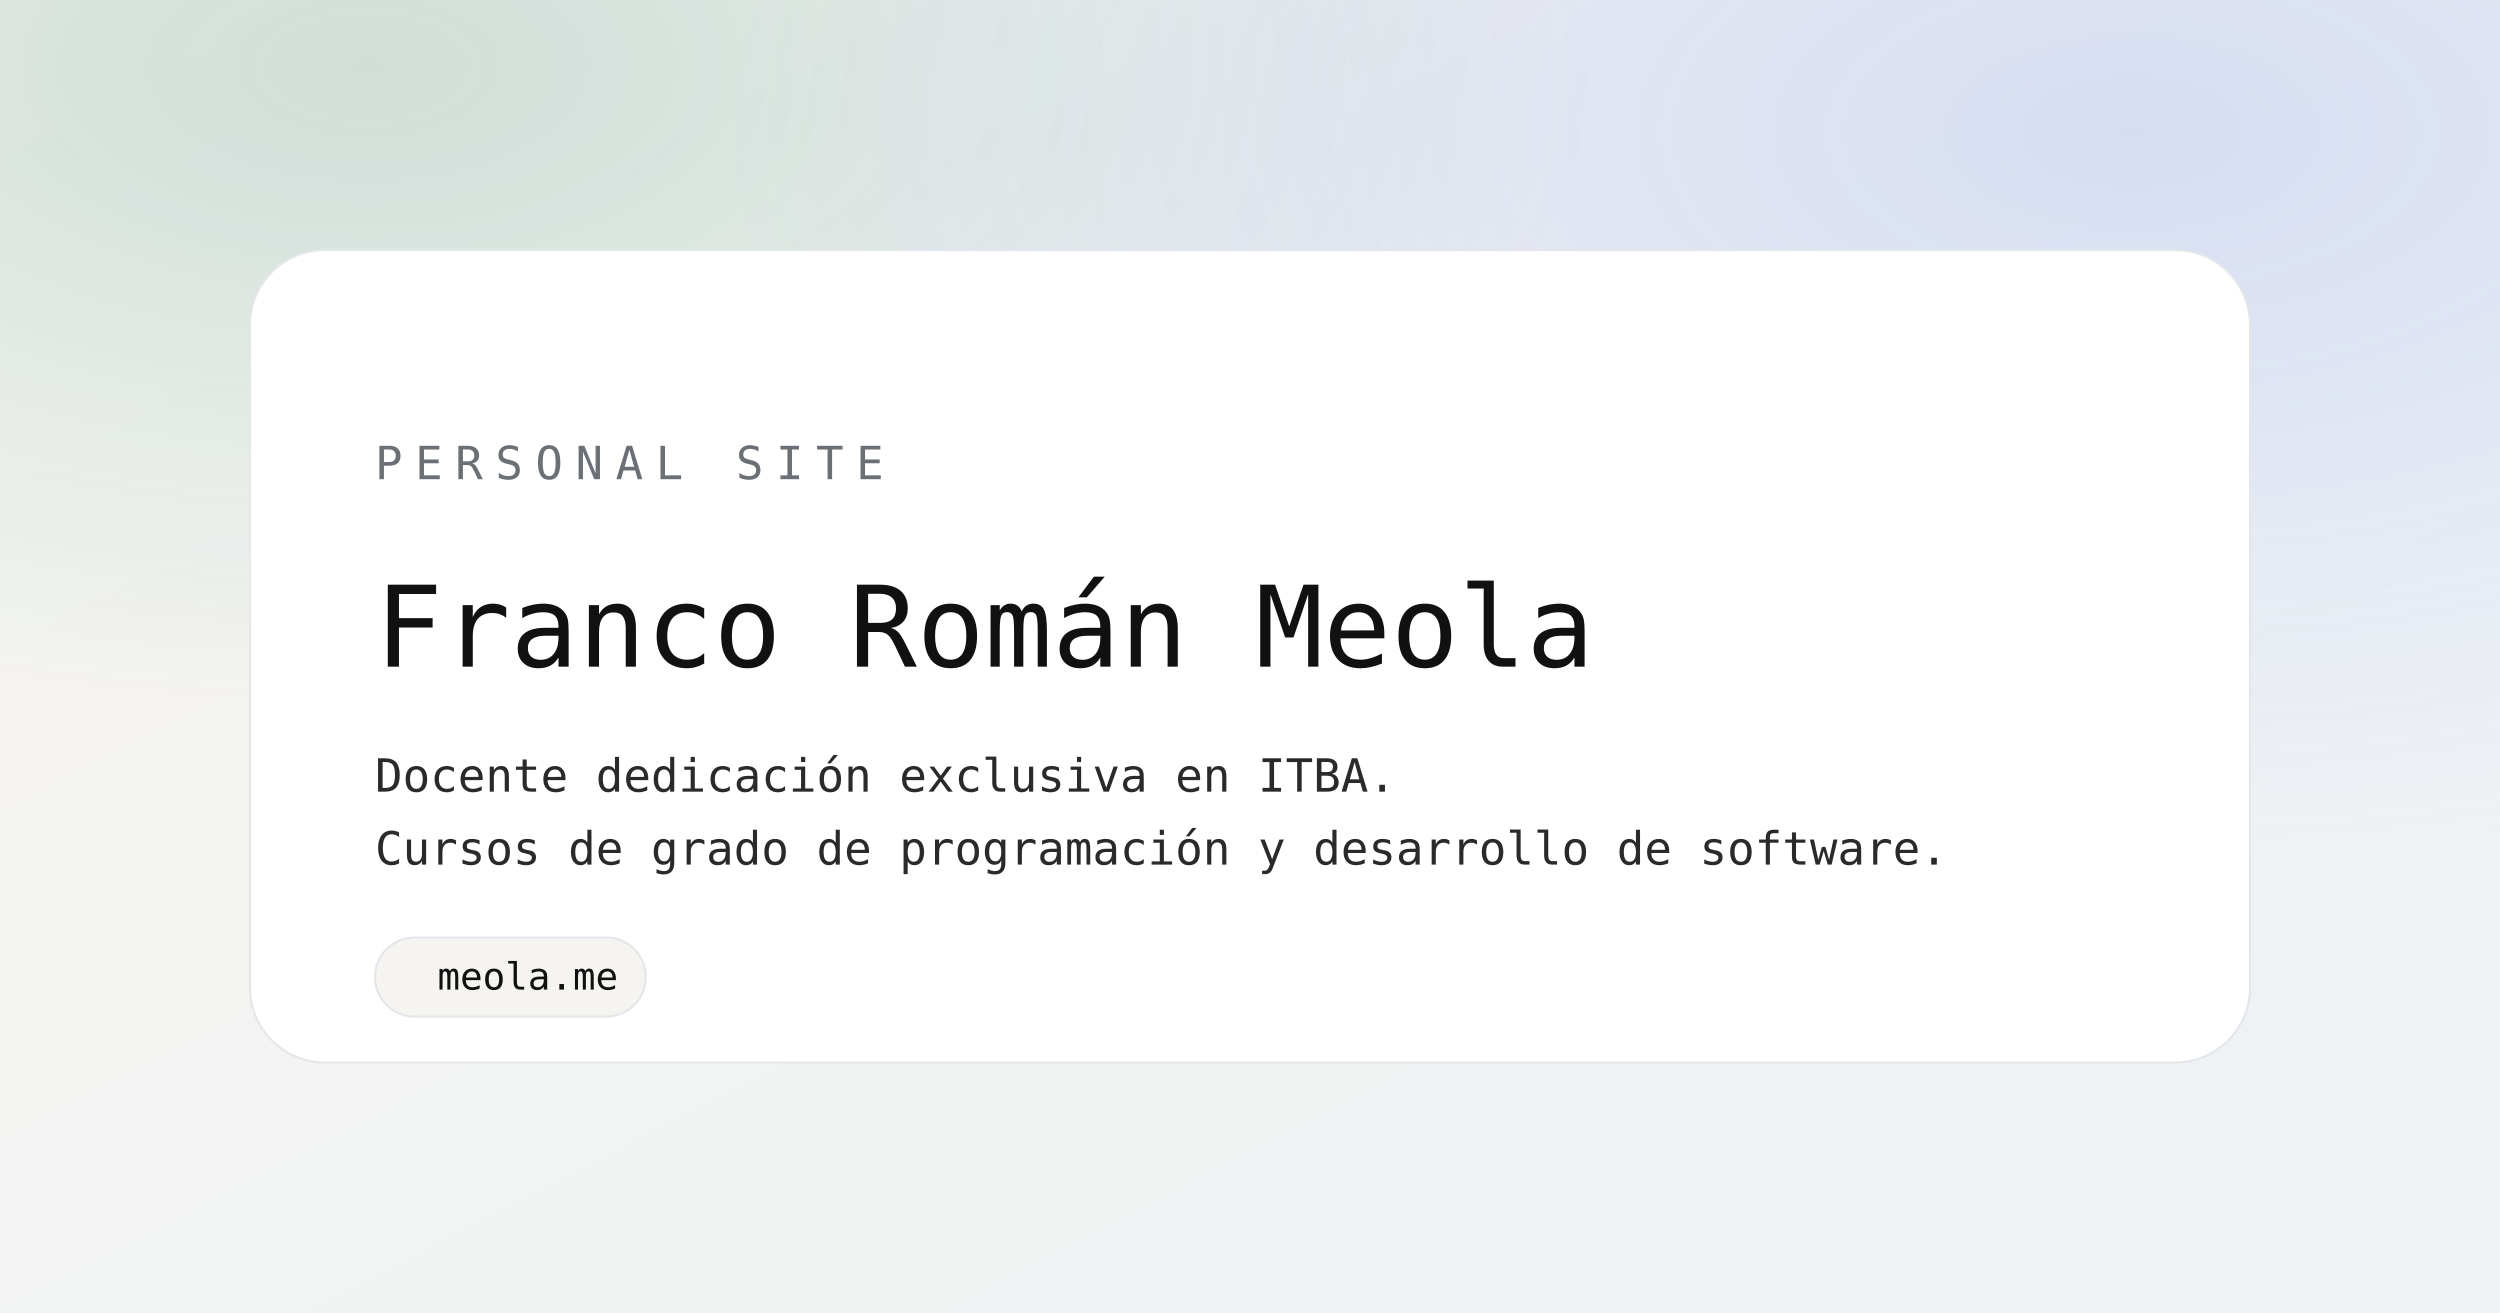
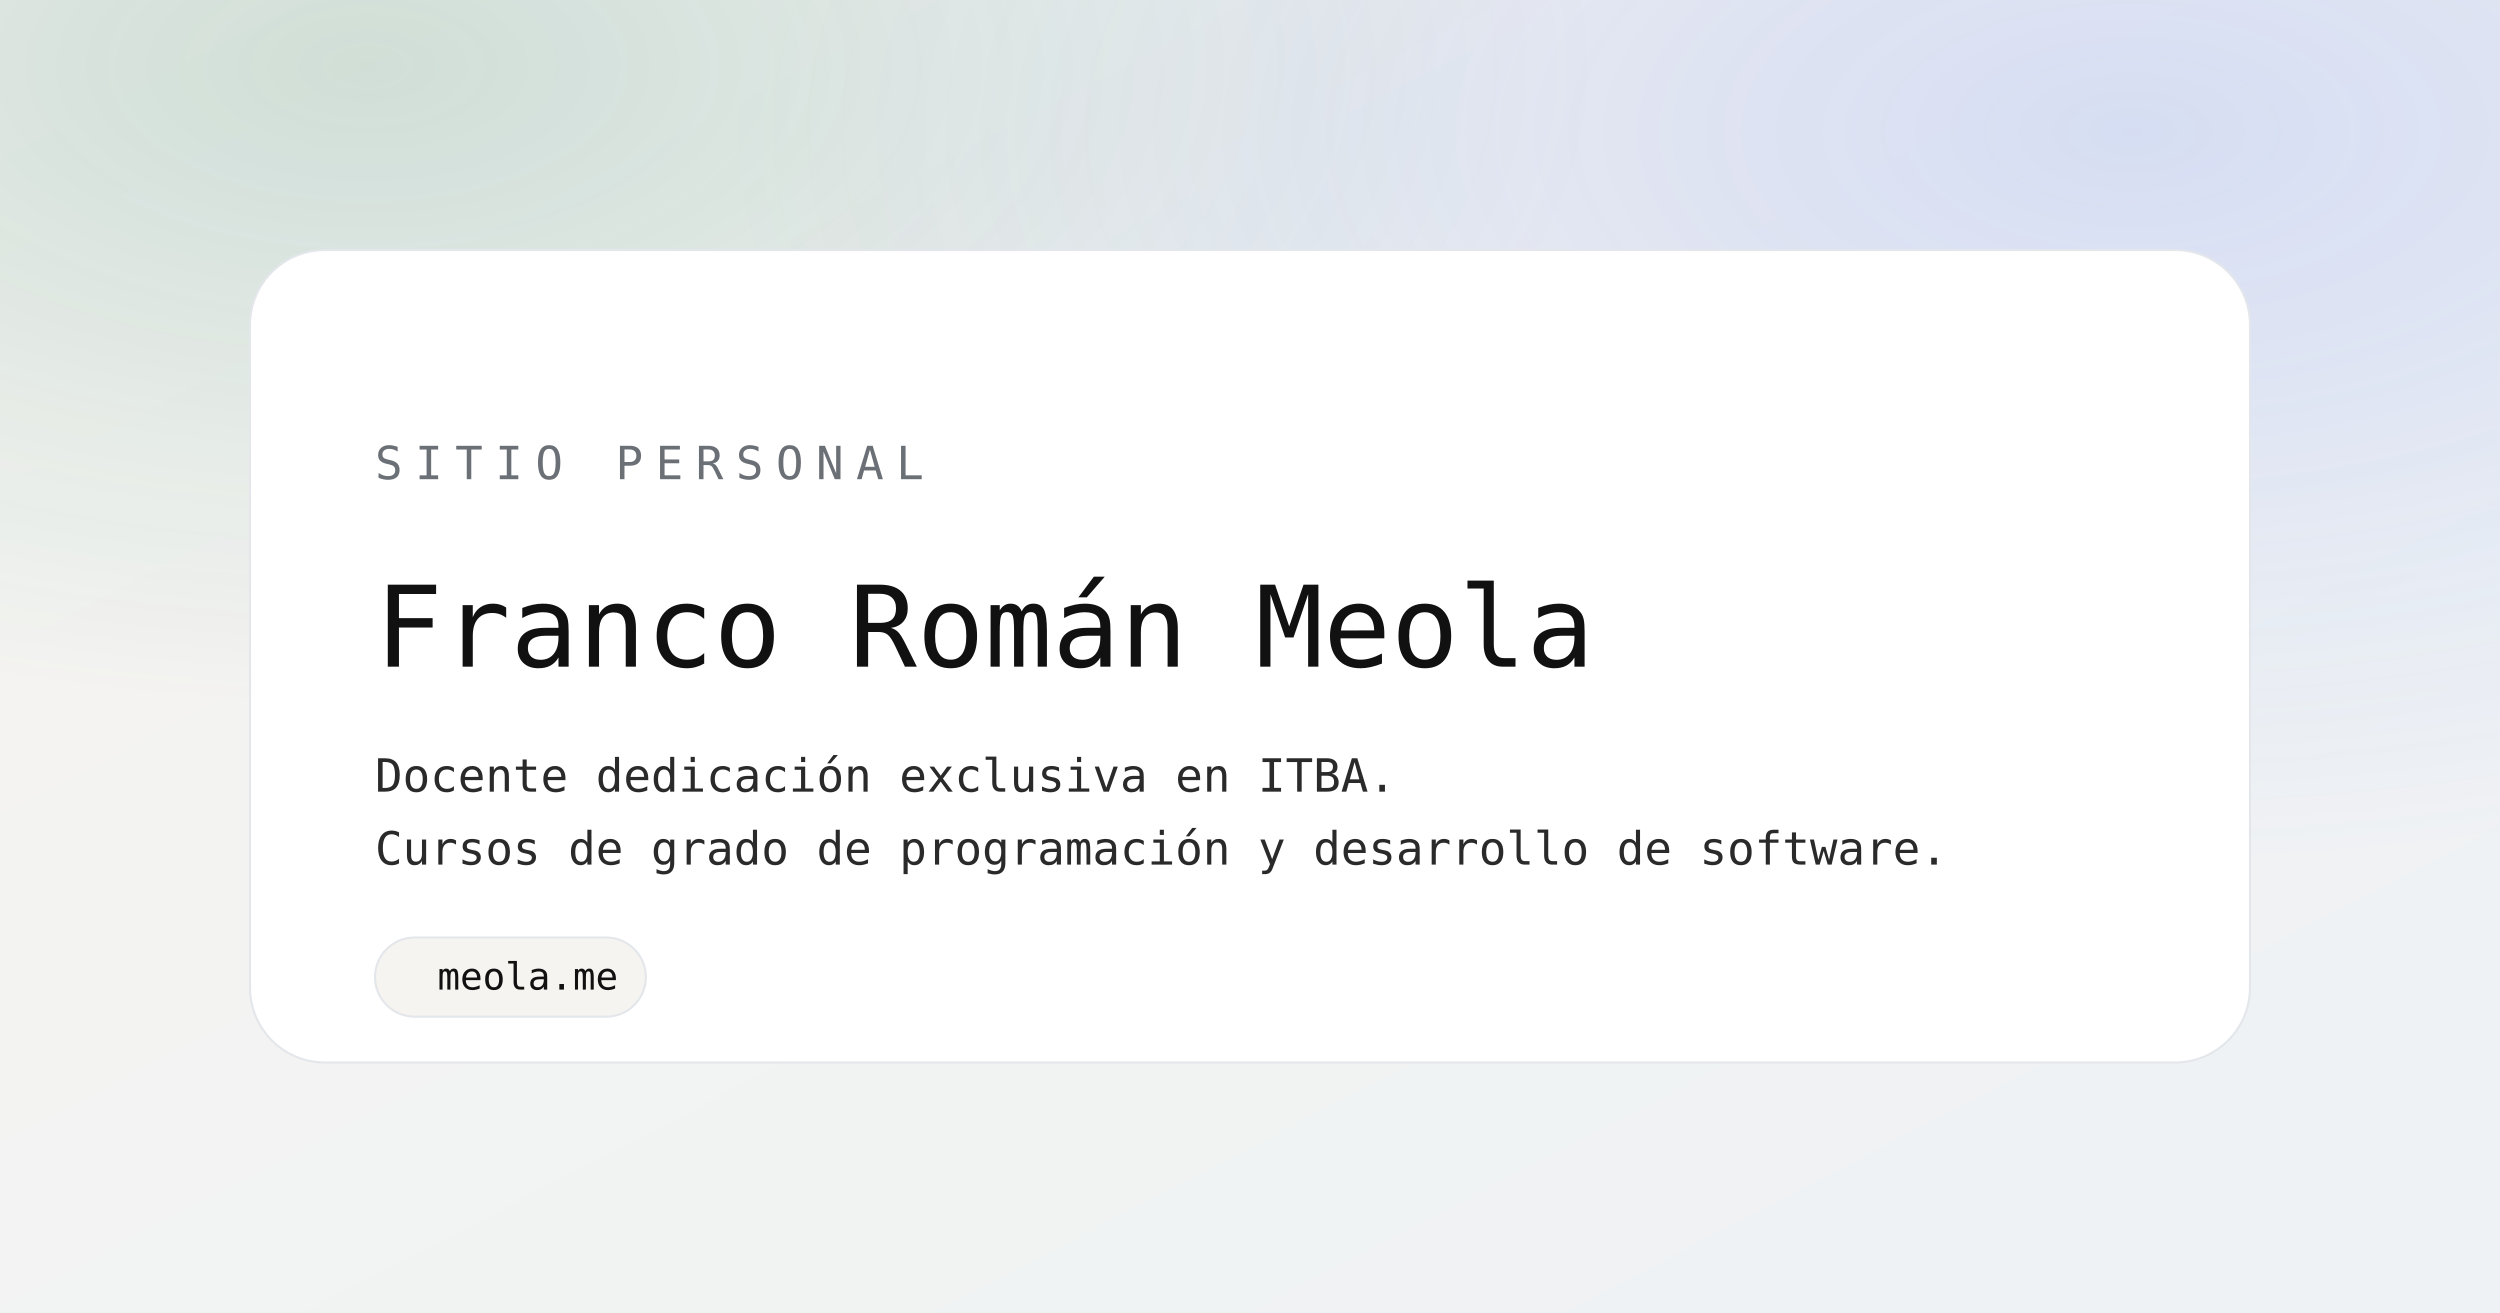
<svg xmlns="http://www.w3.org/2000/svg" width="1200" height="630" viewBox="0 0 1200 630">
  <defs>
    <linearGradient id="bg" x1="0" y1="0" x2="1" y2="1">
      <stop offset="0%" stop-color="#f6f4f0" />
      <stop offset="100%" stop-color="#eef2f5" />
    </linearGradient>
    <radialGradient id="glow1" cx="0.15" cy="0.05" r="0.7">
      <stop offset="0%" stop-color="rgba(11, 107, 83, 0.16)" />
      <stop offset="70%" stop-color="rgba(11, 107, 83, 0)" />
    </radialGradient>
    <radialGradient id="glow2" cx="0.85" cy="0.1" r="0.8">
      <stop offset="0%" stop-color="rgba(66, 108, 246, 0.16)" />
      <stop offset="70%" stop-color="rgba(66, 108, 246, 0)" />
    </radialGradient>
  </defs>
  <rect width="1200" height="630" fill="url(#bg)" />
  <rect width="1200" height="630" fill="url(#glow1)" />
  <rect width="1200" height="630" fill="url(#glow2)" />
  <rect x="120" y="120" width="960" height="390" rx="36" fill="#ffffff" stroke="#e3e6ea" />
-   <text x="180" y="230" font-family="JetBrains Mono, Menlo, Consolas, monospace" font-size="22" letter-spacing="6" fill="#6b6f76">PERSONAL SITE</text>
+   <text x="180" y="230" font-family="JetBrains Mono, Menlo, Consolas, monospace" font-size="22" letter-spacing="6" fill="#6b6f76">SITIO PERSONAL</text>
  <text x="180" y="320" font-family="JetBrains Mono, Menlo, Consolas, monospace" font-size="54" fill="#111111">Franco Román Meola</text>
  <text x="180" y="380" font-family="JetBrains Mono, Menlo, Consolas, monospace" font-size="22" fill="#2a2a2a">Docente dedicación exclusiva en ITBA.</text>
  <text x="180" y="415" font-family="JetBrains Mono, Menlo, Consolas, monospace" font-size="22" fill="#2a2a2a">Cursos de grado de programación y desarrollo de software.</text>
  <rect x="180" y="450" width="130" height="38" rx="19" fill="#f6f4f0" stroke="#e3e6ea" />
  <text x="210" y="475" font-family="JetBrains Mono, Menlo, Consolas, monospace" font-size="18" fill="#111111">meola.me</text>
</svg>
